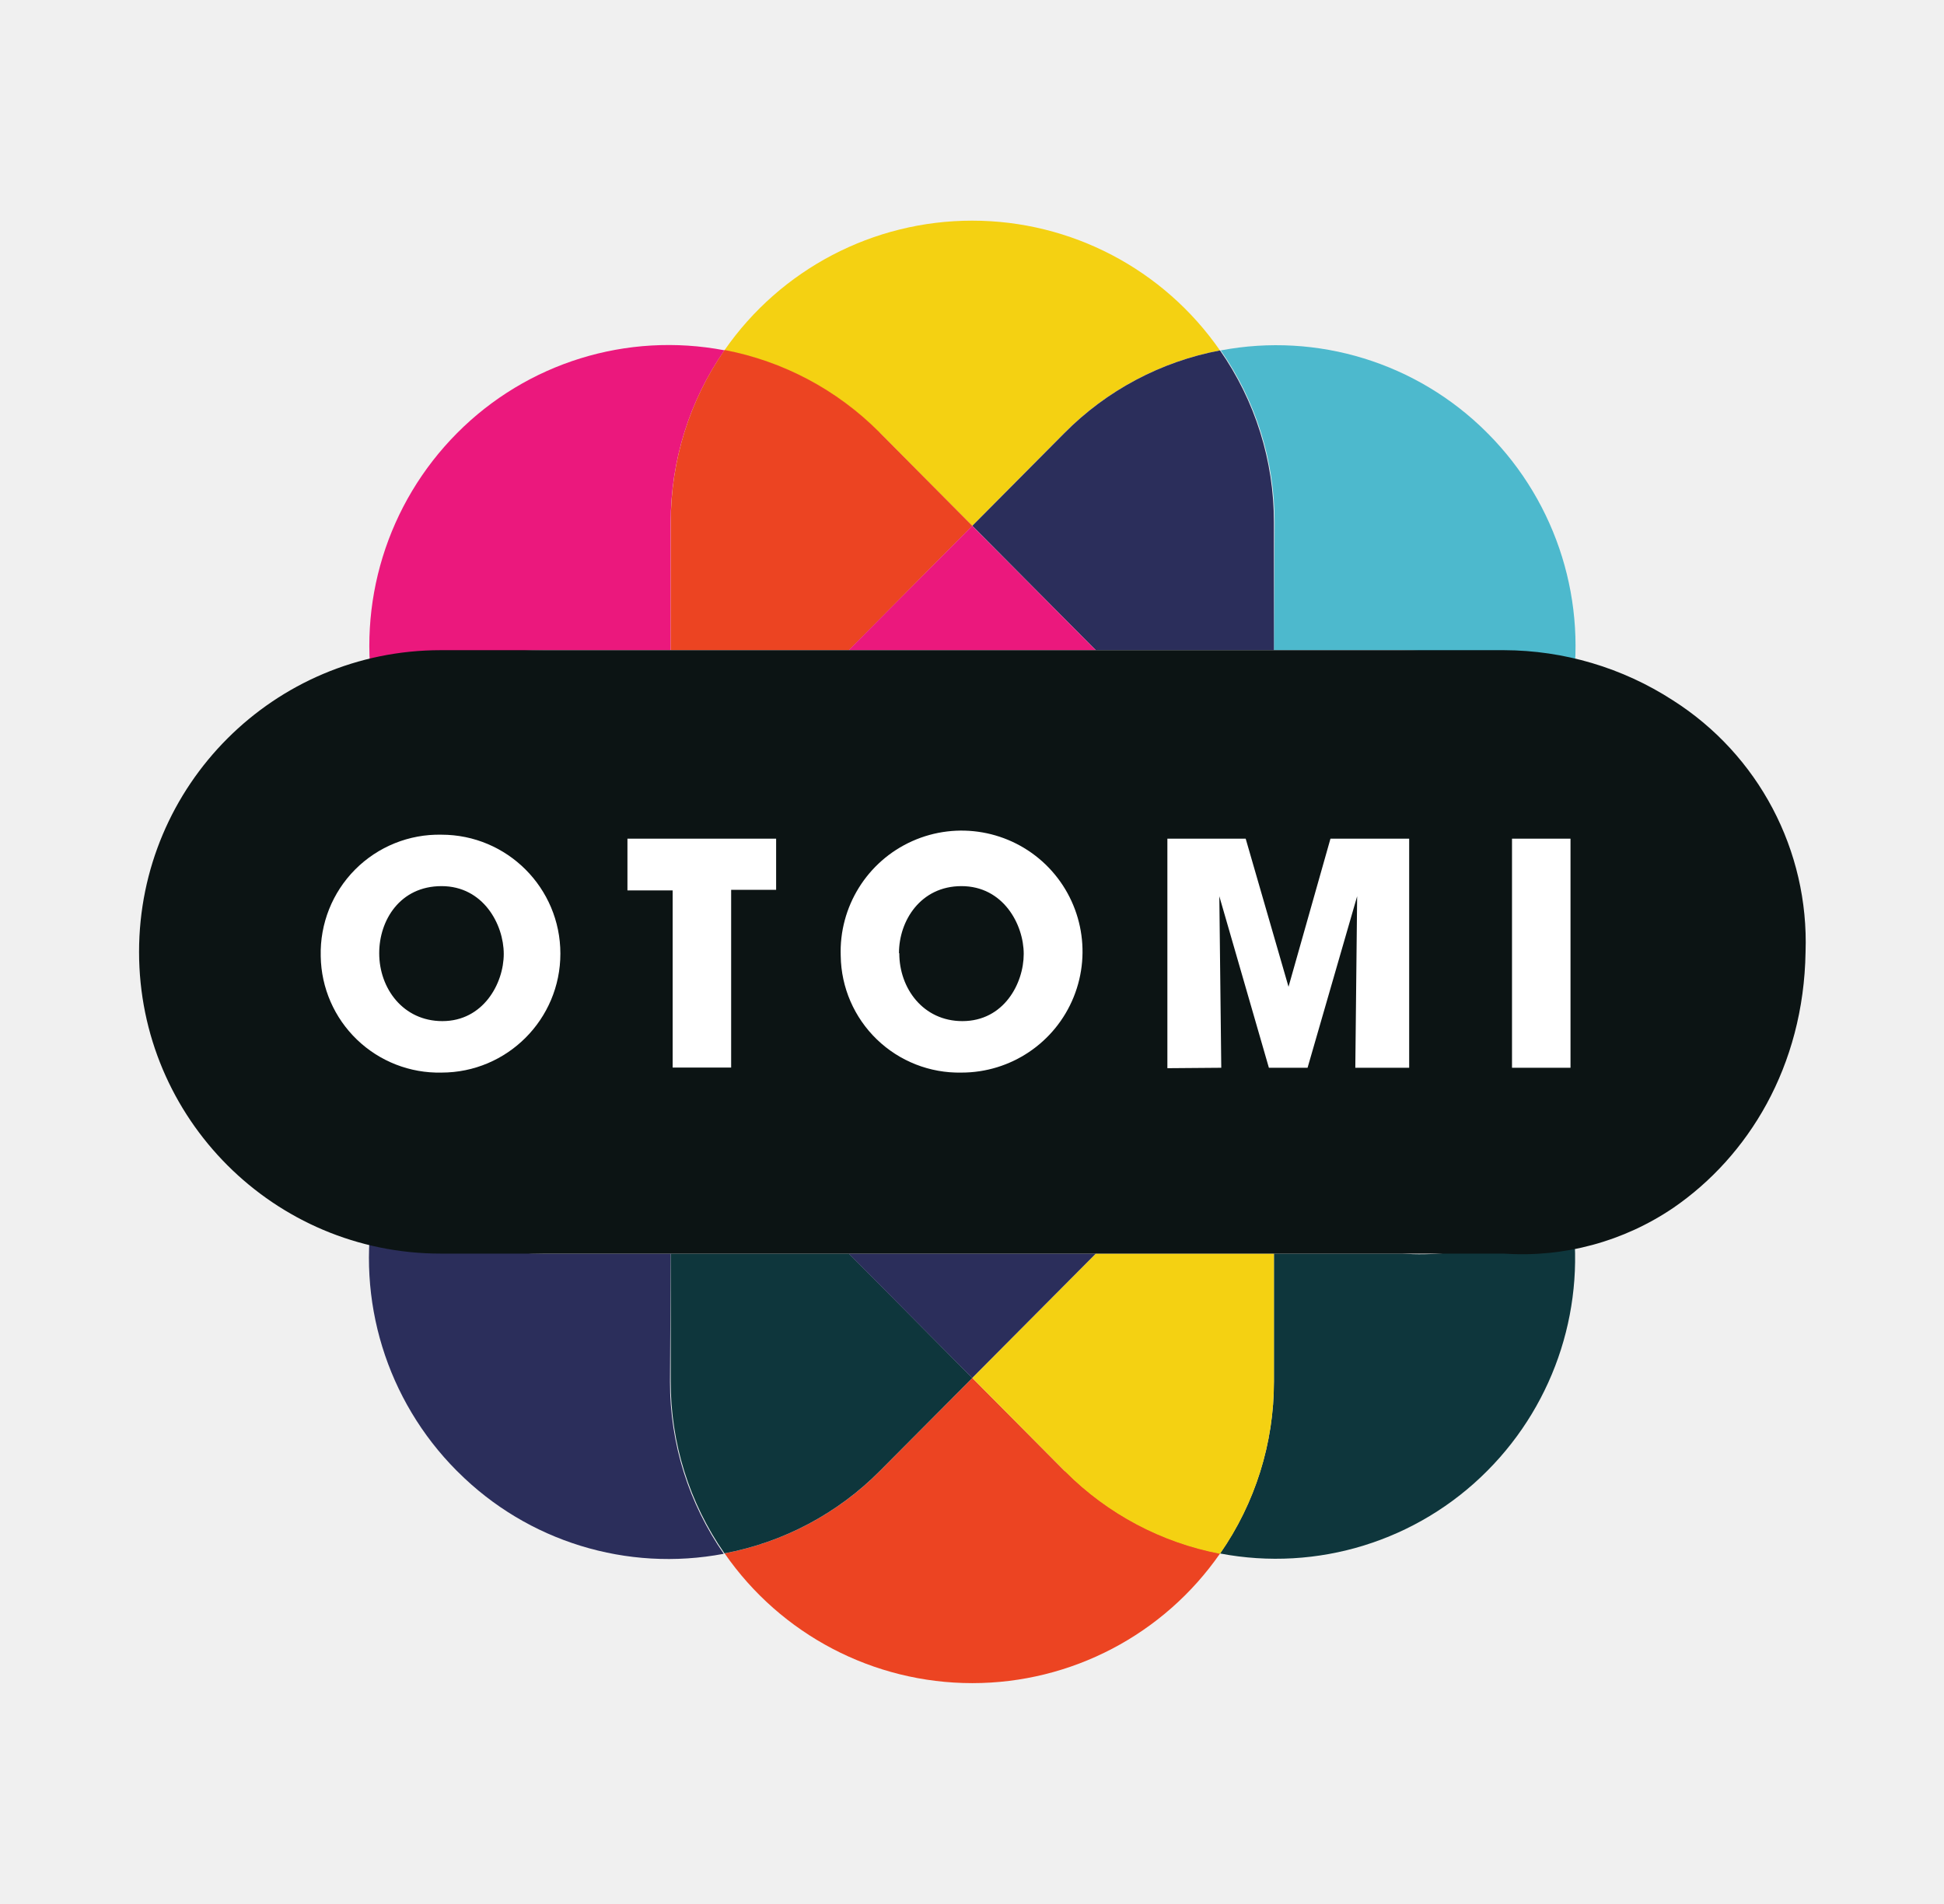
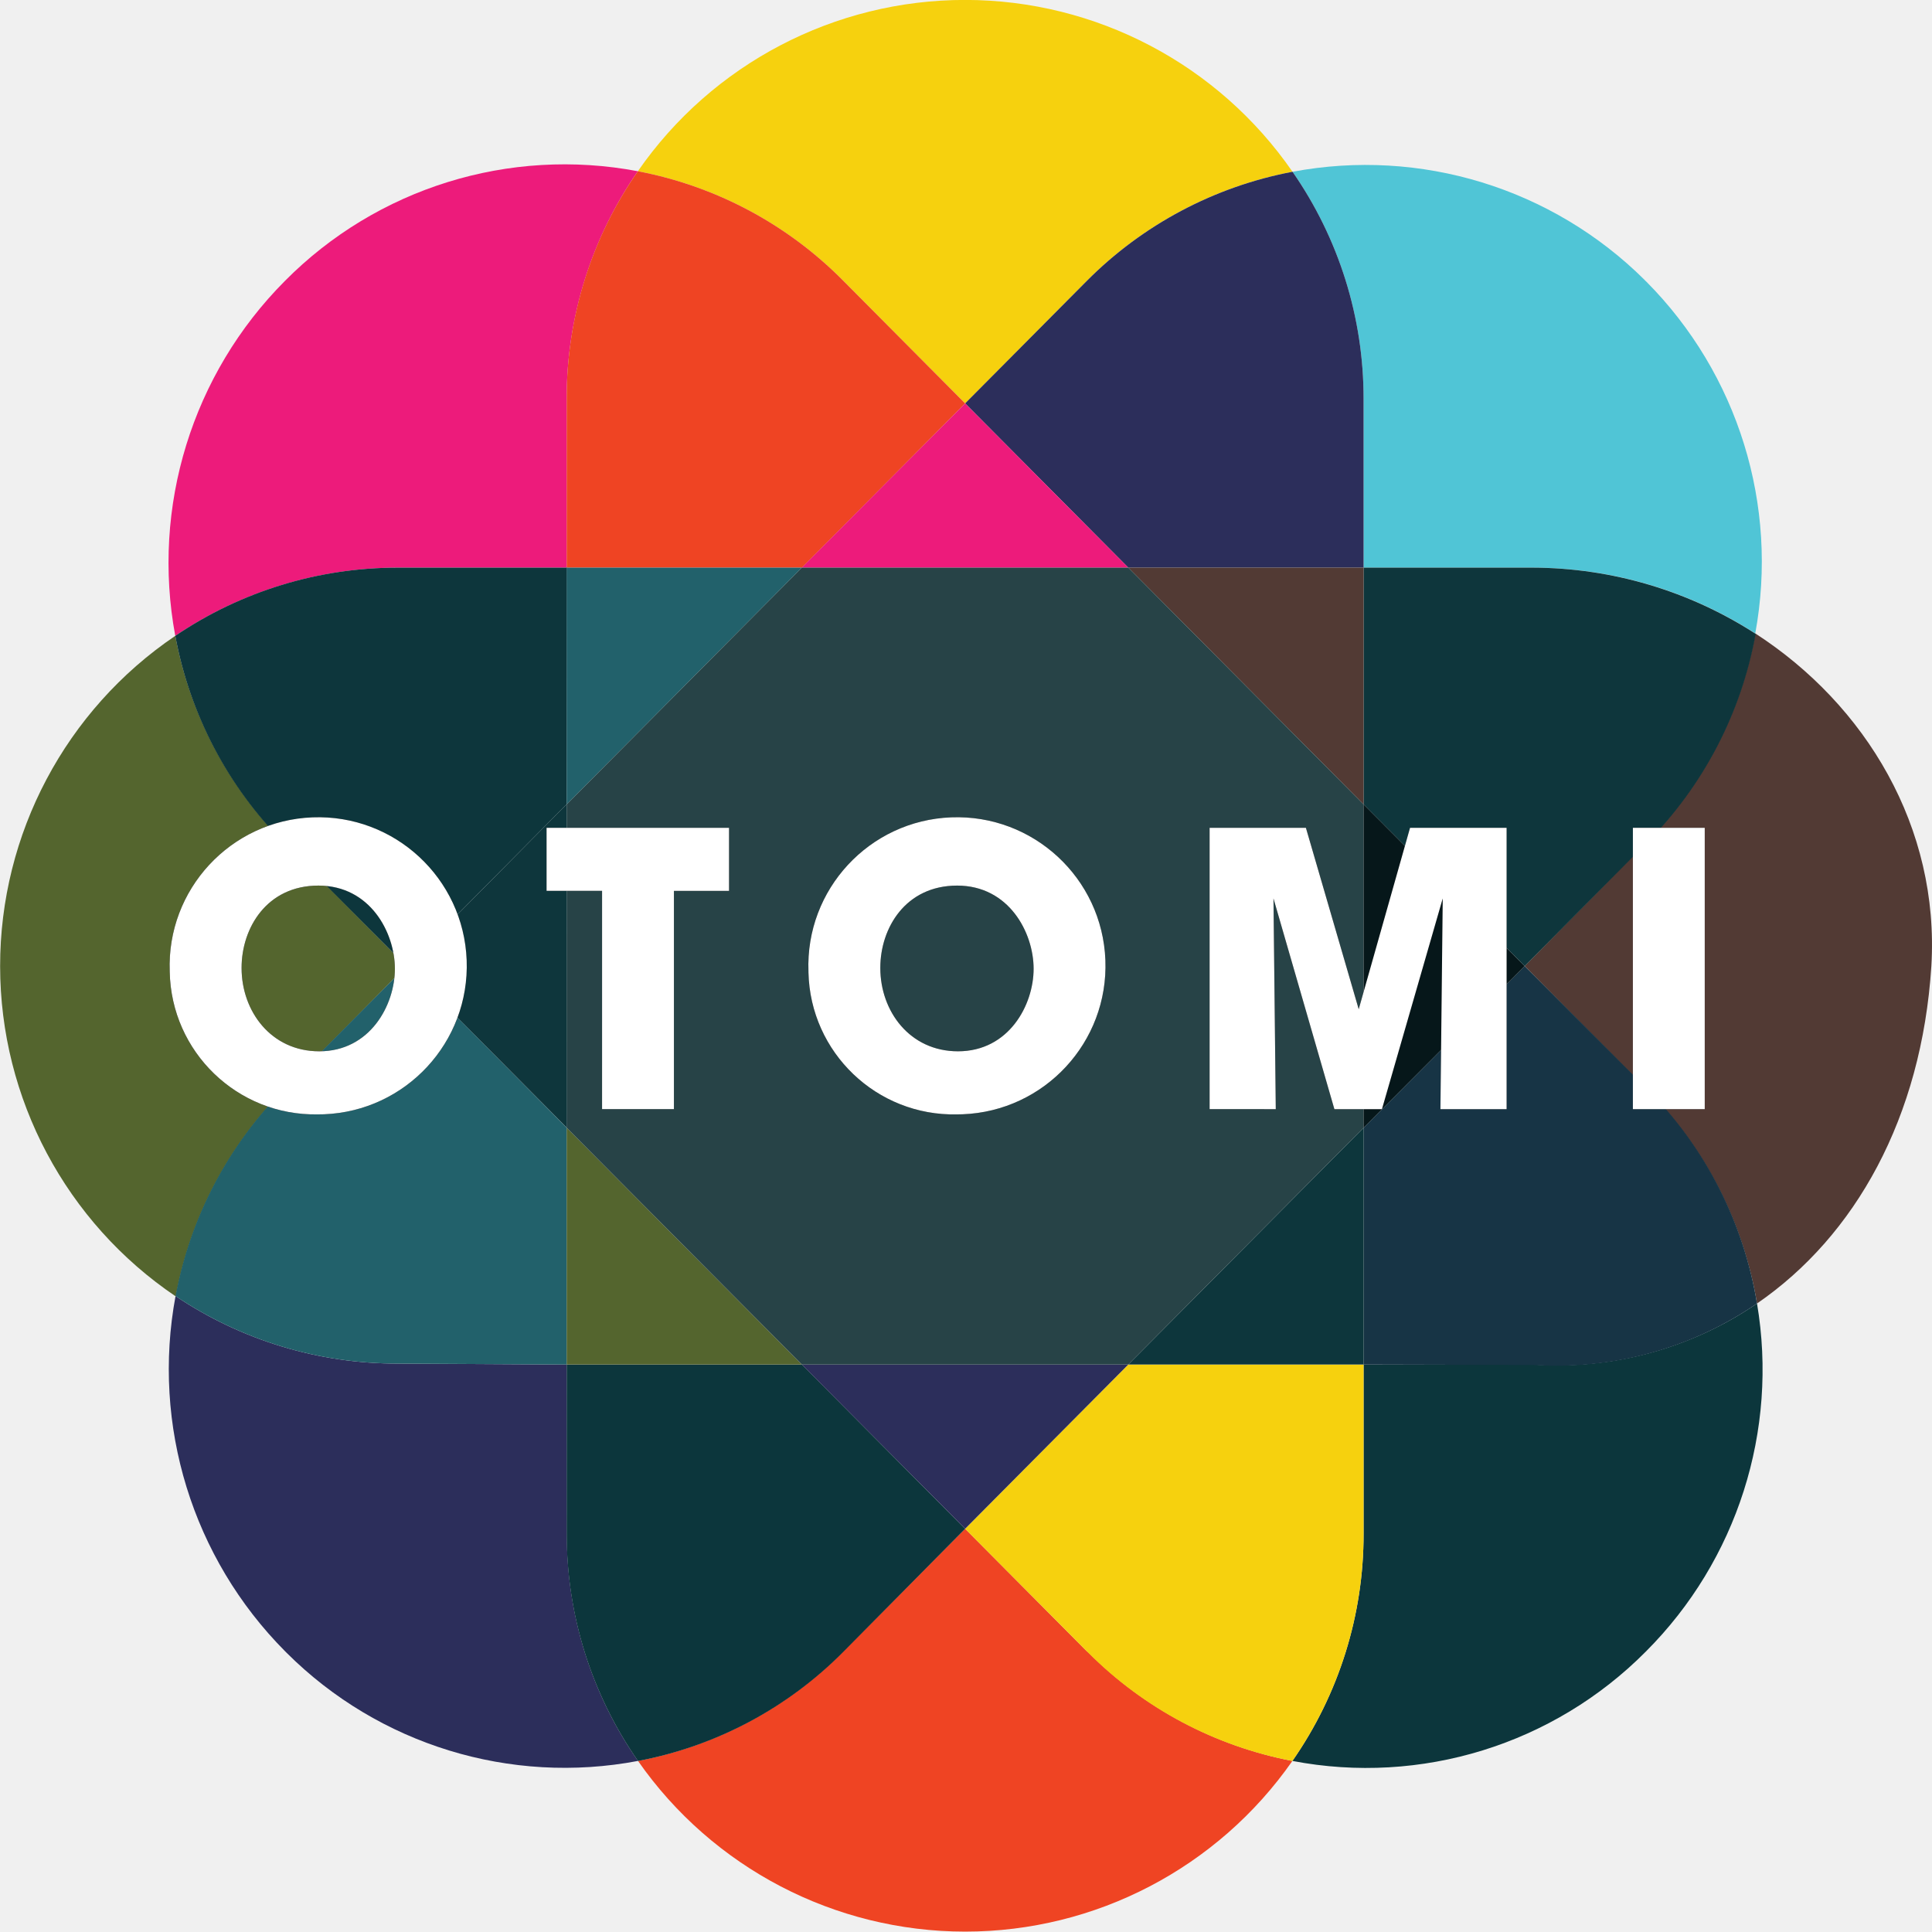
- <svg xmlns="http://www.w3.org/2000/svg" width="195pt" height="191pt" viewBox="0 0 195 191" version="1.1">
-   <g id="surface1">
-     <path style=" stroke:none;fill-rule:nonzero;fill:rgb(92.549%,26.667%,13.333%);fill-opacity:1;" d="M 106.762 147.543 L 97.531 138.246 L 88.301 147.543 C 84.055 151.832 78.609 154.727 72.684 155.844 C 78.332 164 87.617 168.863 97.535 168.863 C 107.453 168.863 116.738 164 122.391 155.844 C 116.523 154.723 111.129 151.863 106.902 147.637 C 106.852 147.609 106.805 147.578 106.762 147.543 Z M 106.762 147.543 " />
-     <path style=" stroke:none;fill-rule:nonzero;fill:rgb(95.686%,81.961%,7.059%);fill-opacity:1;" d="M 88.289 43.457 L 97.52 52.754 L 106.75 43.457 C 110.996 39.168 116.441 36.273 122.371 35.156 C 116.719 27 107.434 22.137 97.516 22.137 C 87.598 22.137 78.312 27 72.66 35.156 C 78.527 36.277 83.922 39.137 88.148 43.363 Z M 88.289 43.457 " />
-     <path style=" stroke:none;fill-rule:nonzero;fill:rgb(92.157%,9.412%,49.02%);fill-opacity:1;" d="M 67.277 65.23 L 67.277 52.402 C 67.273 46.234 69.152 40.211 72.672 35.145 C 62.902 33.281 52.852 36.395 45.844 43.457 C 38.828 50.516 35.73 60.574 37.566 70.359 C 42.57 66.996 48.469 65.207 54.5 65.23 Z M 67.277 65.23 " />
-     <path style=" stroke:none;fill-rule:nonzero;fill:rgb(5.49%,21.176%,23.529%);fill-opacity:1;" d="M 140.605 125.77 L 127.785 125.77 L 127.785 138.598 C 127.793 144.77 125.906 150.793 122.379 155.855 C 132.148 157.719 142.203 154.605 149.207 147.543 C 156.082 140.629 159.199 130.82 157.578 121.203 C 152.586 124.578 146.613 126.184 140.605 125.77 Z M 140.605 125.77 " />
-     <path style=" stroke:none;fill-rule:nonzero;fill:rgb(95.686%,81.961%,7.059%);fill-opacity:1;" d="M 127.785 125.77 L 109.918 125.77 L 97.531 138.246 L 106.762 147.543 C 106.801 147.594 106.844 147.637 106.895 147.676 C 111.117 151.906 116.512 154.766 122.379 155.887 C 125.906 150.824 127.793 144.797 127.785 138.629 Z M 127.785 125.77 " />
-     <path style=" stroke:none;fill-rule:nonzero;fill:rgb(92.549%,26.667%,13.333%);fill-opacity:1;" d="M 67.277 65.23 L 85.152 65.23 L 97.531 52.754 L 88.301 43.457 L 88.168 43.324 C 83.945 39.094 78.551 36.234 72.684 35.113 C 69.164 40.18 67.281 46.203 67.289 52.371 Z M 67.277 65.23 " />
-     <path style=" stroke:none;fill-rule:nonzero;fill:rgb(30.196%,72.549%,80.392%);fill-opacity:1;" d="M 127.785 65.23 L 140.605 65.23 C 146.617 65.246 152.496 66.988 157.547 70.258 C 159.328 60.516 156.23 50.52 149.25 43.496 C 149.199 43.457 149.156 43.414 149.117 43.363 C 142.129 36.391 132.148 33.316 122.453 35.156 C 125.977 40.215 127.863 46.234 127.855 52.402 Z M 127.785 65.23 " />
-     <path style=" stroke:none;fill-rule:nonzero;fill:rgb(16.863%,18.039%,35.686%);fill-opacity:1;" d="M 67.277 125.77 L 54.457 125.77 C 48.43 125.793 42.531 124.004 37.527 120.641 C 35.691 130.426 38.785 140.484 45.801 147.543 L 45.938 147.676 C 52.922 154.656 62.902 157.727 72.602 155.887 C 69.078 150.828 67.195 144.805 67.207 138.637 Z M 67.277 125.77 " />
-     <path style=" stroke:none;fill-rule:nonzero;fill:rgb(16.863%,18.039%,35.686%);fill-opacity:1;" d="M 97.531 52.754 L 109.918 65.23 L 127.785 65.23 L 127.785 52.402 C 127.793 46.234 125.906 40.215 122.379 35.156 C 116.453 36.273 111.004 39.168 106.762 43.457 Z M 97.531 52.754 " />
-     <path style=" stroke:none;fill-rule:nonzero;fill:rgb(5.49%,21.176%,23.529%);fill-opacity:1;" d="M 97.531 138.246 L 85.152 125.77 L 67.277 125.77 L 67.277 138.598 C 67.266 144.762 69.148 150.785 72.672 155.844 C 78.598 154.727 84.047 151.832 88.289 147.543 Z M 97.531 138.246 " />
-     <path style=" stroke:none;fill-rule:nonzero;fill:rgb(92.157%,9.412%,49.02%);fill-opacity:1;" d="M 97.52 52.754 L 85.133 65.23 L 109.918 65.23 Z M 97.52 52.754 " />
-     <path style=" stroke:none;fill-rule:nonzero;fill:rgb(16.863%,18.039%,35.686%);fill-opacity:1;" d="M 97.52 138.246 L 109.918 125.77 L 85.133 125.77 Z M 97.52 138.246 " />
-     <path style=" stroke:none;fill-rule:nonzero;fill:rgb(4.706%,7.843%,7.843%);fill-opacity:1;" d="M 167.801 70.258 C 162.754 66.988 156.871 65.246 150.859 65.23 L 44.203 65.23 C 27.492 65.23 13.949 78.781 13.949 95.5 C 13.949 112.219 27.492 125.77 44.203 125.77 L 150.859 125.77 C 156.887 126.184 162.875 124.559 167.871 121.164 C 175.328 116.031 180.93 107.035 181.113 95.512 C 181.465 85.328 176.398 75.719 167.801 70.258 Z M 167.801 70.258 " />
-     <path style=" stroke:none;fill-rule:nonzero;fill:rgb(100%,100%,100%);fill-opacity:1;" d="M 32.172 95.922 C 32.09 92.676 33.336 89.539 35.621 87.238 C 37.91 84.938 41.043 83.672 44.285 83.742 C 50.871 83.742 56.211 89.082 56.211 95.676 C 56.211 102.266 50.871 107.609 44.285 107.609 C 41.129 107.68 38.078 106.488 35.805 104.301 C 33.531 102.113 32.223 99.109 32.172 95.953 Z M 38.039 95.645 C 38.039 99.152 40.43 102.445 44.375 102.445 C 48.48 102.445 50.531 98.66 50.531 95.707 C 50.531 92.75 48.48 88.902 44.293 88.902 C 40.109 88.902 38.039 92.352 38.039 95.613 Z M 38.039 95.645 " />
-     <path style=" stroke:none;fill-rule:nonzero;fill:rgb(100%,100%,100%);fill-opacity:1;" d="M 67.473 89.332 L 62.938 89.332 L 62.938 84.141 L 77.852 84.141 L 77.852 89.273 L 73.34 89.273 L 73.34 107.105 L 67.473 107.105 Z M 67.473 89.332 " />
-     <path style=" stroke:none;fill-rule:nonzero;fill:rgb(100%,100%,100%);fill-opacity:1;" d="M 84.332 95.922 C 84.148 90.973 86.988 86.406 91.508 84.387 C 96.027 82.367 101.32 83.297 104.883 86.734 C 108.441 90.176 109.559 95.434 107.699 100.027 C 105.844 104.617 101.383 107.617 96.434 107.609 C 93.277 107.672 90.227 106.473 87.957 104.281 C 85.684 102.086 84.379 99.078 84.332 95.922 Z M 90.207 95.645 C 90.207 99.152 92.598 102.445 96.535 102.445 C 100.699 102.445 102.688 98.66 102.688 95.707 C 102.688 92.75 100.637 88.902 96.445 88.902 C 92.34 88.902 90.176 92.379 90.176 95.613 Z M 90.207 95.645 " />
-     <path style=" stroke:none;fill-rule:nonzero;fill:rgb(100%,100%,100%);fill-opacity:1;" d="M 117.098 107.168 L 117.098 84.141 L 124.953 84.141 L 129.25 99 L 133.457 84.141 L 141.352 84.141 L 141.352 107.125 L 135.949 107.125 L 136.133 89.918 L 131.16 107.125 L 127.281 107.125 L 122.309 89.918 L 122.504 107.125 Z M 117.098 107.168 " />
-     <path style=" stroke:none;fill-rule:nonzero;fill:rgb(100%,100%,100%);fill-opacity:1;" d="M 151.668 84.141 L 157.535 84.141 L 157.535 107.125 L 151.668 107.125 Z M 151.668 84.141 " />
-   </g>
+ <svg xmlns="http://www.w3.org/2000/svg" id="Layer_1" data-name="Layer 1" viewBox="0 0 143.042 143.039">
+   <defs>
+     <style>
+       .cls-1 {
+         fill: #ef4423;
+       }
+ 
+       .cls-2 {
+         fill: #f6d10e;
+       }
+ 
+       .cls-3 {
+         fill: #ed1b7b;
+       }
+ 
+       .cls-4 {
+         fill: #0c363c;
+       }
+ 
+       .cls-5 {
+         fill: #50c5d6;
+       }
+ 
+       .cls-6 {
+         fill: #2c2e5b;
+       }
+ 
+       .cls-7 {
+         fill: #54652e;
+       }
+ 
+       .cls-8 {
+         fill: #523a34;
+       }
+ 
+       .cls-9 {
+         fill: #173445;
+       }
+ 
+       .cls-10 {
+         fill: #0d363c;
+       }
+ 
+       .cls-11 {
+         fill: #22616b;
+       }
+ 
+       .cls-12 {
+         fill: #0e363c;
+       }
+ 
+       .cls-13 {
+         fill: #274347;
+       }
+ 
+       .cls-14 {
+         fill: #06171a;
+       }
+ 
+       .cls-15 {
+         fill: #fff;
+       }
+     </style>
+   </defs>
+   <path class="cls-1" d="M81.461,123.657l-9-9.06-9,9.06a29.014,29.014,0,0,1-15.22,8.129,29.538,29.538,0,0,0,48.45,0,29.037,29.037,0,0,1-15.1-8.03Z" transform="translate(-1.004 -1.41)" />
+   <path class="cls-2" d="M72.461,31.278,81.48,22.2A29,29,0,0,1,96.7,14.128a29.469,29.469,0,0,0-48.47-.04,29,29,0,0,1,15.1,8C63.371,22.122,72.461,31.278,72.461,31.278Z" transform="translate(-1.004 -1.41)" />
+   <path class="cls-3" d="M42.961,43.438v-12.5a29.436,29.436,0,0,1,5.27-16.85,29.144,29.144,0,0,0-26.14,8.129h0a29.56,29.56,0,0,0-8.11,26.27,29.464,29.464,0,0,1,16.54-5.05Z" transform="translate(-1.004 -1.41)" />
+   <path class="cls-4" d="M114.512,102.438H101.961v12.5a29.336,29.336,0,0,1-5.27,16.849,29.15,29.15,0,0,0,26.17-8.1h0a29.5,29.5,0,0,0,8.23-25.77A26.181,26.181,0,0,1,114.512,102.438Z" transform="translate(-1.004 -1.41)" />
+   <path class="cls-2" d="M101.961,102.438H84.541L72.461,114.6l9,9.06.13.13a28.991,28.991,0,0,0,15.1,8,29.335,29.335,0,0,0,5.27-16.82Z" transform="translate(-1.004 -1.41)" />
+   <path class="cls-1" d="M42.961,43.438h17.42l12.08-12.16-9.13-9.19a29,29,0,0,0-15.1-8,29.311,29.311,0,0,0-5.27,16.81Z" transform="translate(-1.004 -1.41)" />
+   <path class="cls-5" d="M101.961,43.438h12.5a30.432,30.432,0,0,1,16.5,4.87,29.4,29.4,0,0,0-8.07-26.05h0a.8.8,0,0,1-.13-.13,29.293,29.293,0,0,0-26.06-8,29.4,29.4,0,0,1,5.26,16.81Z" transform="translate(-1.004 -1.41)" />
+   <path class="cls-6" d="M42.961,102.438l-12.46-.071a29.379,29.379,0,0,1-16.5-5,29.628,29.628,0,0,0,8.11,26.3h0l.13.13a29.133,29.133,0,0,0,26,7.989,29.311,29.311,0,0,1-5.27-16.809Z" transform="translate(-1.004 -1.41)" />
+   <path class="cls-6" d="M72.461,31.277l12.08,12.16h17.42v-12.5a29.4,29.4,0,0,0-5.26-16.81,29.1,29.1,0,0,0-15.24,8.09Z" transform="translate(-1.004 -1.41)" />
+   <path class="cls-4" d="M72.461,114.6l-12.08-12.159H42.961v12.5a29.354,29.354,0,0,0,5.28,16.849,28.968,28.968,0,0,0,15.22-8.1Z" transform="translate(-1.004 -1.41)" />
+   <polygon class="cls-3" points="71.457 29.867 59.367 42.027 83.537 42.027 71.457 29.867" />
+   <polygon class="cls-6" points="71.457 113.187 83.537 101.027 59.367 101.027 71.457 113.187" />
+   <path class="cls-7" d="M31.091,72.938l-9-9.091a29.381,29.381,0,0,1-8.11-15.36,29.517,29.517,0,0,0,.04,48.91,29.327,29.327,0,0,1,8.07-15.36Z" transform="translate(-1.004 -1.41)" />
+   <path class="cls-8" d="M130.961,48.308a29.353,29.353,0,0,1-8.1,15.51l-8.971,9.119,9.027,9.127a29.2,29.2,0,0,1,8.174,15.854c7.28-5,12.187-13.763,12.907-24.973C144.618,62.675,139.151,53.6,130.961,48.308Z" transform="translate(-1.004 -1.41)" />
+   <path class="cls-9" d="M113.889,72.939,101.961,84.907v17.531l12.528.031a26.233,26.233,0,0,0,16.6-4.55,29.169,29.169,0,0,0-8.13-15.88Z" transform="translate(-1.004 -1.41)" />
+   <path class="cls-10" d="M31.091,72.938l11.87-11.985.02-17.515h-12.5a29.328,29.328,0,0,0-16.5,5.049,29.32,29.32,0,0,0,8.07,15.36Z" transform="translate(-1.004 -1.41)" />
+   <polygon class="cls-11" points="41.957 42.027 41.957 59.557 59.367 42.027 41.957 42.027" />
+   <polygon class="cls-10" points="100.957 101.027 100.957 83.497 83.537 101.027 100.957 101.027" />
+   <path class="cls-11" d="M42.961,102.438V84.907L31.1,72.932l-9.025,9.075A29.327,29.327,0,0,0,14,97.367a29.379,29.379,0,0,0,16.5,5Z" transform="translate(-1.004 -1.41)" />
+   <path class="cls-12" d="M113.891,72.938l9-9.09a29.36,29.36,0,0,0,8.1-15.51,30.561,30.561,0,0,0-16.53-4.9h-12.5v17.53" transform="translate(-1.004 -1.41)" />
+   <polygon class="cls-7" points="41.957 101.027 59.367 101.027 41.957 83.497 41.957 101.027" />
+   <polygon class="cls-8" points="100.957 42.027 83.537 42.027 100.957 59.557 100.957 42.027" />
+   <polygon class="cls-13" points="83.537 42.027 59.367 42.027 41.957 59.557 41.957 83.497 59.367 101.027 83.537 101.027 100.957 83.497 100.957 59.557 83.537 42.027" />
+   <polygon class="cls-14" points="100.957 83.497 112.886 71.529 100.957 59.557 100.957 83.497" />
+   <polygon class="cls-12" points="30.09 71.527 41.967 83.497 41.957 59.542 30.09 71.527" />
+   <path d="M13.571,73.337A11,11,0,1,1,24.983,83.91c-.154.005-.308.008-.462.007a10.76,10.76,0,0,1-10.95-10.566Zm5.32-.25c0,3.18,2.17,6.16,5.75,6.16,3.77,0,5.6-3.43,5.6-6.11s-1.83-6.16-5.66-6.16-5.69,3.151-5.69,6.08Z" transform="translate(-1.004 -1.41)" />
+   <path d="M45.581,67.367h-4.11V62.7h13.51v4.669H50.9v16.16h-5.32Z" transform="translate(-1.004 -1.41)" />
+   <path d="M60.861,73.337A11,11,0,1,1,72.273,83.909c-.138.006-.275.008-.412.008a10.759,10.759,0,0,1-11-10.515Zm5.32-.25c0,3.18,2.17,6.16,5.75,6.16,3.77,0,5.6-3.43,5.6-6.11s-1.83-6.16-5.66-6.16-5.69,3.151-5.69,6.08Z" transform="translate(-1.004 -1.41)" />
+   <path d="M90.561,83.527V62.7h7.13l3.91,13.43,3.8-13.43h7.15v20.83h-4.9l.17-15.6-4.5,15.6H99.8l-4.51-15.6.17,15.6Z" transform="translate(-1.004 -1.41)" />
+   <path d="M121.9,62.7h5.32v20.83H121.9Z" transform="translate(-1.004 -1.41)" />
+   <path class="cls-15" d="M13.571,73.337A11,11,0,1,1,24.983,83.91c-.154.005-.308.008-.462.007a10.76,10.76,0,0,1-10.95-10.566Zm5.32-.25c0,3.18,2.17,6.16,5.75,6.16,3.77,0,5.6-3.43,5.6-6.11s-1.83-6.16-5.66-6.16-5.69,3.151-5.69,6.08Z" transform="translate(-1.004 -1.41)" />
+   <path class="cls-15" d="M45.581,67.367h-4.11V62.7h13.51v4.669H50.9v16.16h-5.32Z" transform="translate(-1.004 -1.41)" />
+   <path class="cls-15" d="M60.861,73.337A11,11,0,1,1,72.273,83.909c-.138.006-.275.008-.412.008a10.759,10.759,0,0,1-11-10.515Zm5.32-.25c0,3.18,2.17,6.16,5.75,6.16,3.77,0,5.6-3.43,5.6-6.11s-1.83-6.16-5.66-6.16-5.69,3.151-5.69,6.08Z" transform="translate(-1.004 -1.41)" />
+   <path class="cls-15" d="M90.561,83.527V62.7h7.13l3.91,13.43,3.8-13.43h7.15v20.83h-4.9l.17-15.6-4.5,15.6H99.8l-4.51-15.6.17,15.6Z" transform="translate(-1.004 -1.41)" />
+   <path class="cls-15" d="M121.9,62.7h5.32v20.83H121.9Z" transform="translate(-1.004 -1.41)" />
</svg>
